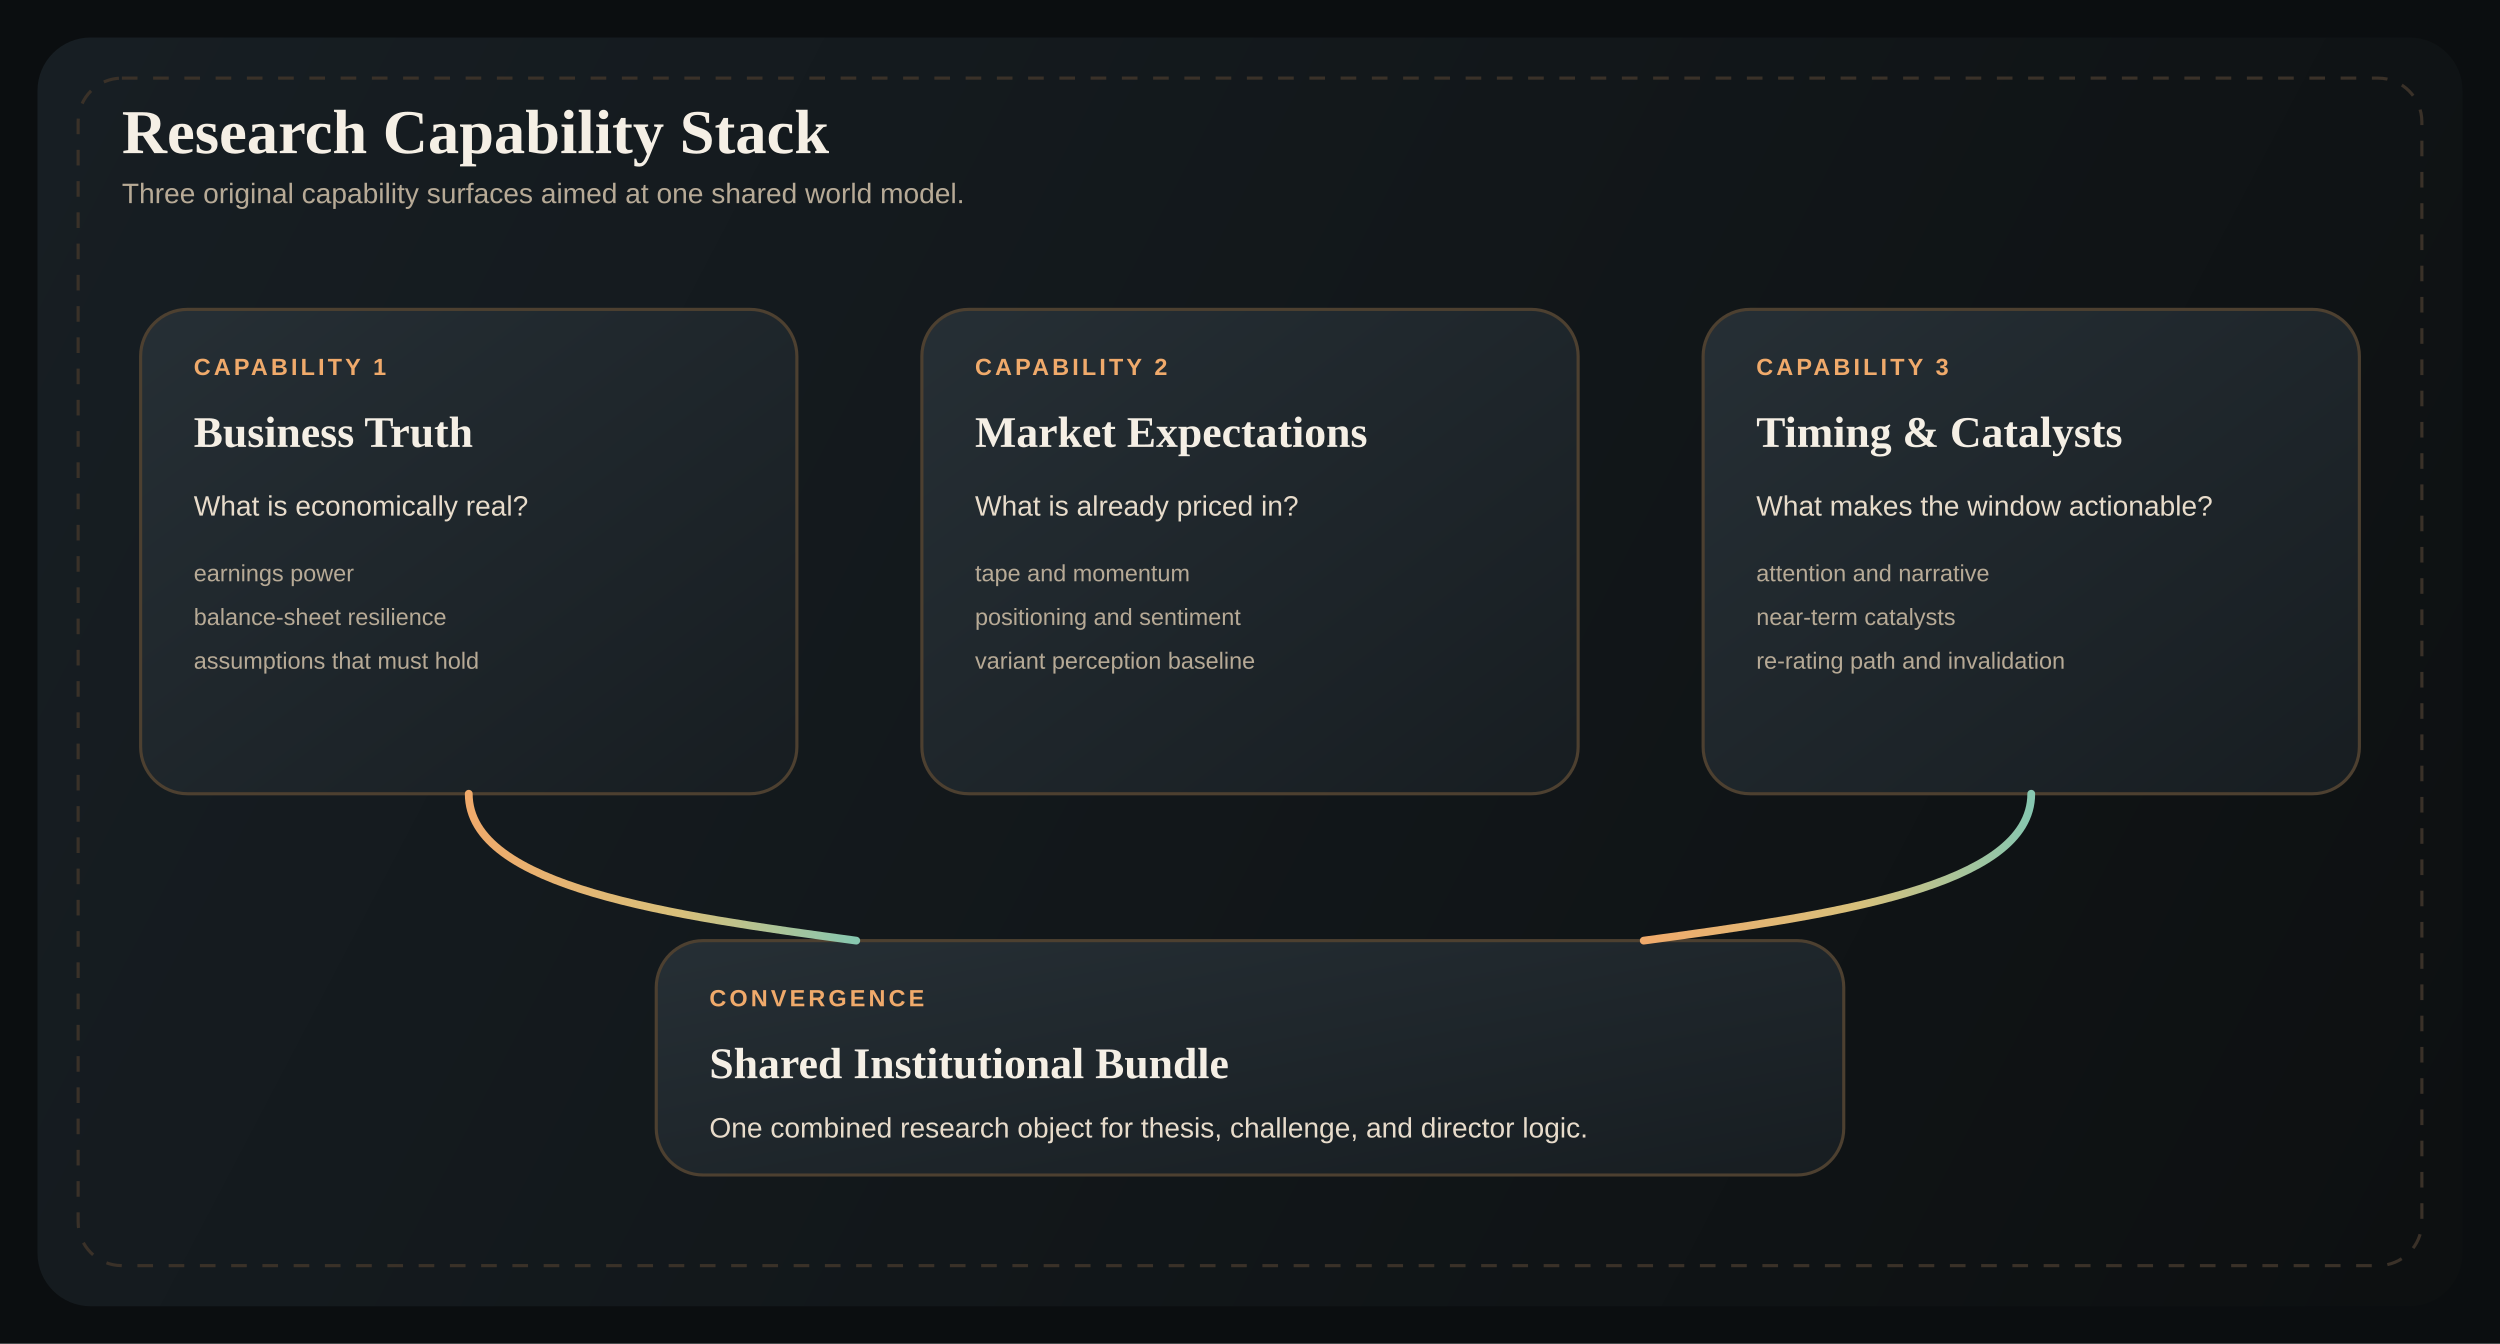
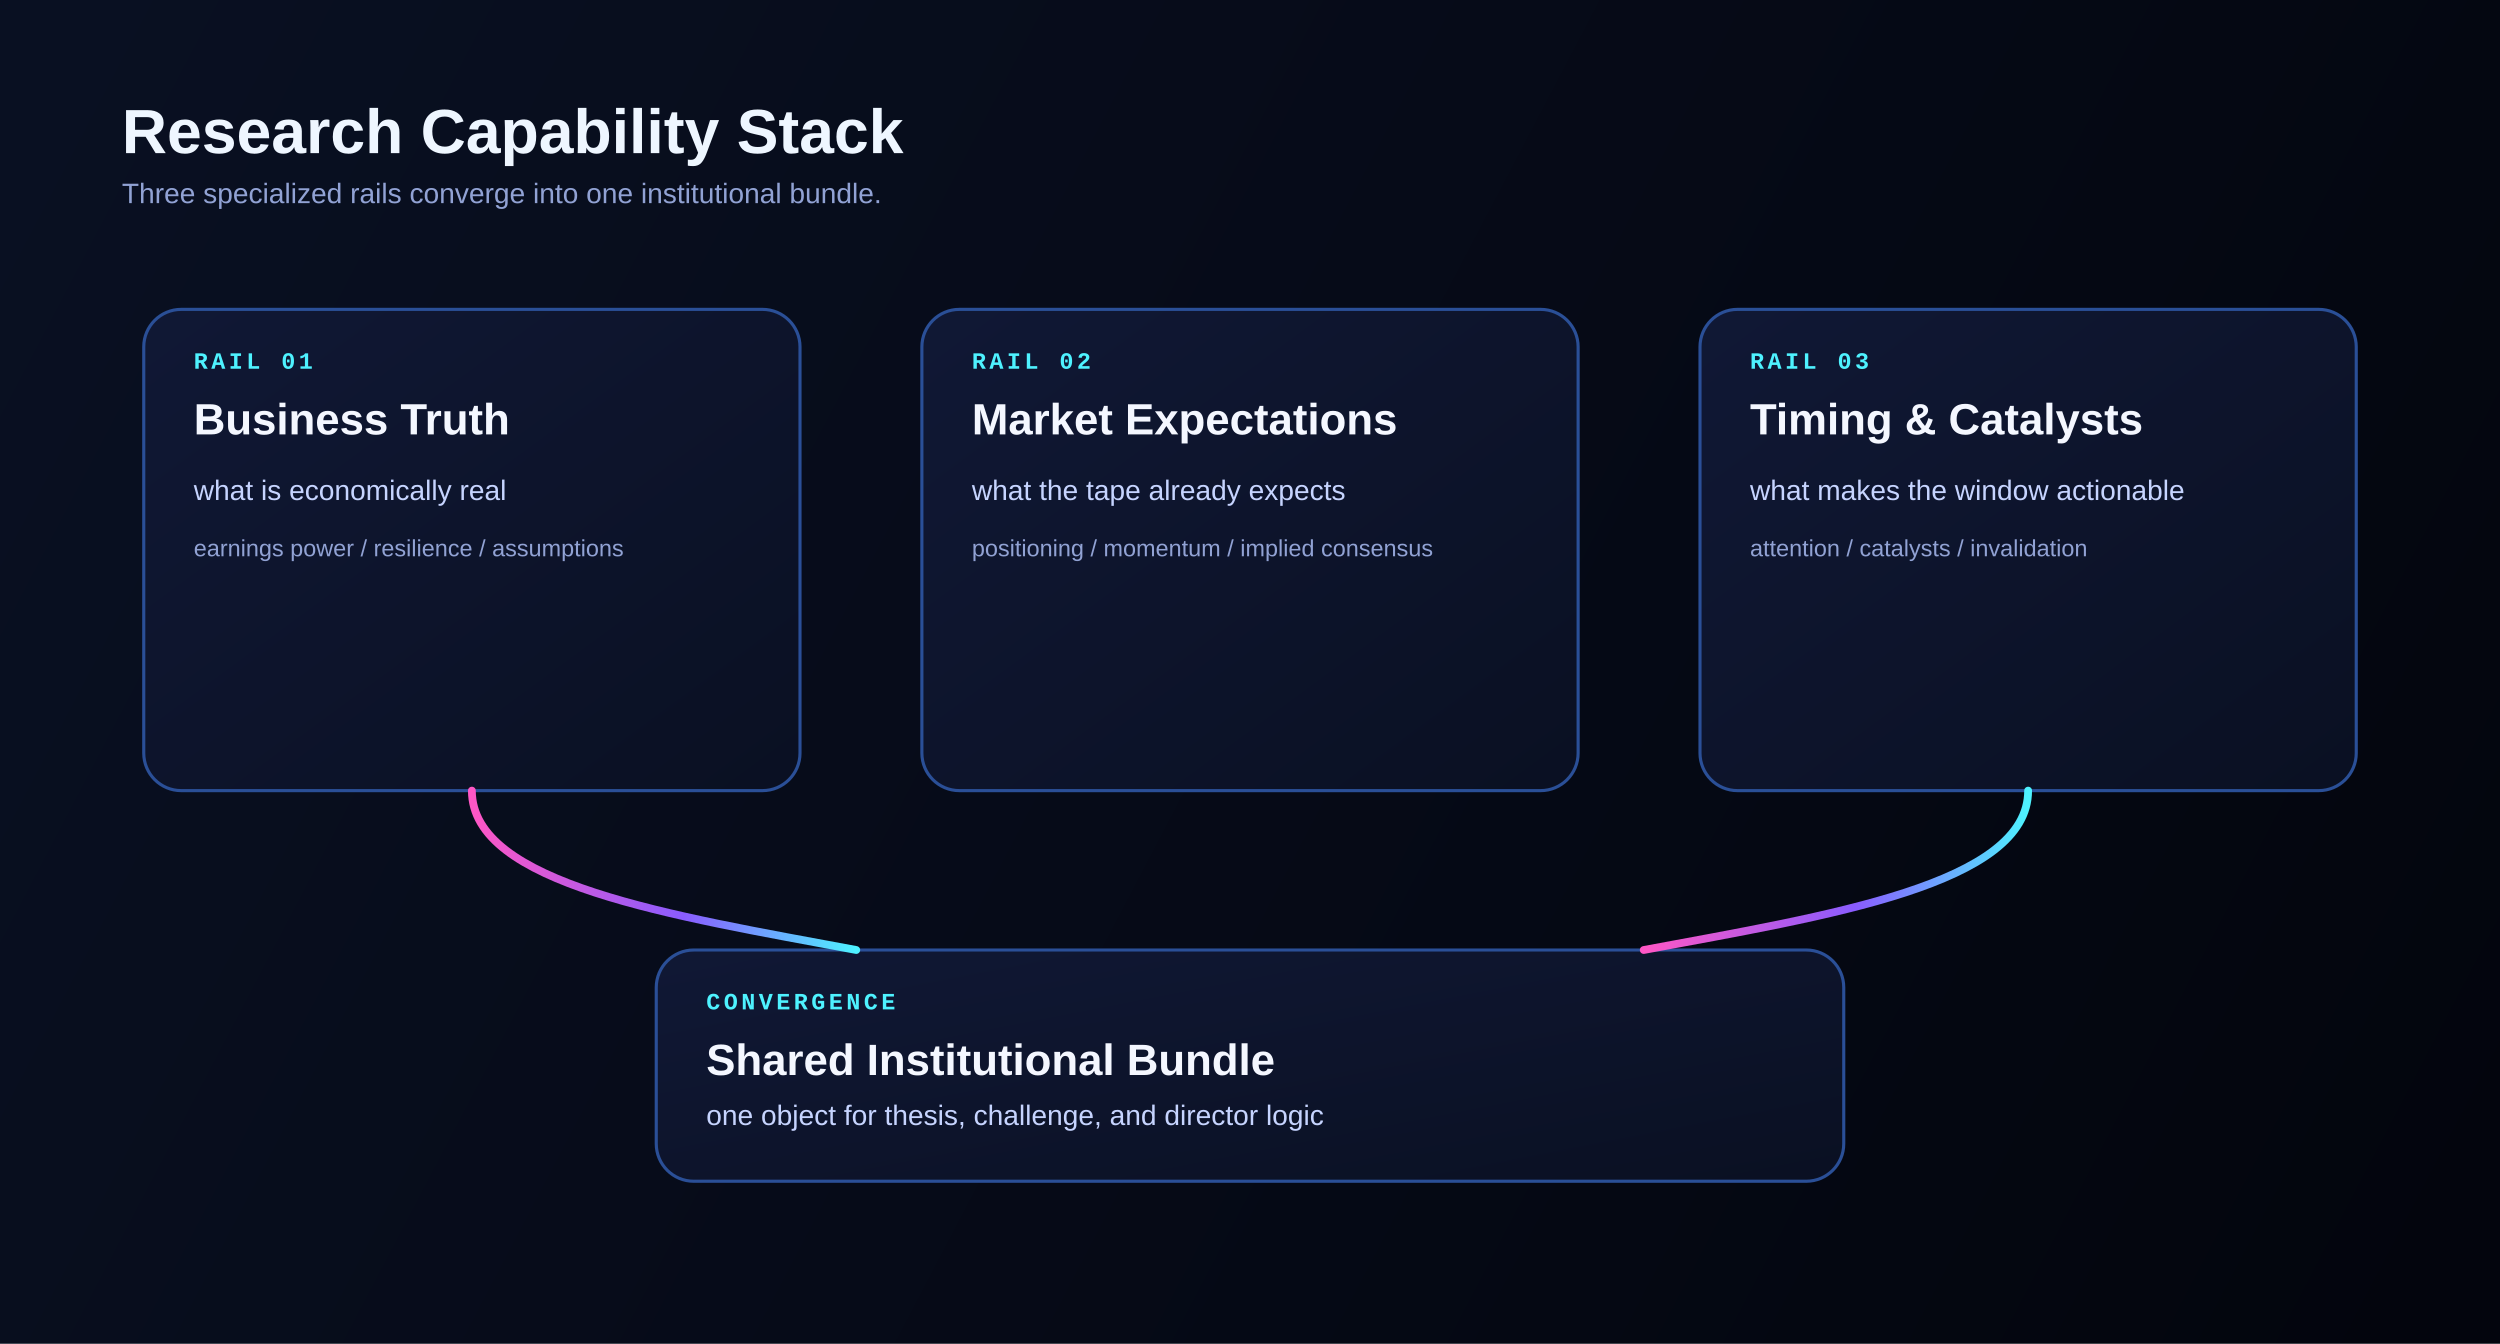
<svg xmlns="http://www.w3.org/2000/svg" width="1600" height="860" viewBox="0 0 1600 860" role="img" aria-labelledby="title desc">
  <defs>
-     <linearGradient id="rs-bg" x1="42" y1="34" x2="1550" y2="824" gradientUnits="userSpaceOnUse">
-       <stop offset="0%" stop-color="#171e23" />
-       <stop offset="100%" stop-color="#0d1011" />
+     <linearGradient id="rs-bg" x1="36" y1="30" x2="1560" y2="830" gradientUnits="userSpaceOnUse">
+       <stop offset="0%" stop-color="#091022" />
+       <stop offset="100%" stop-color="#03050d" />
    </linearGradient>
    <linearGradient id="rs-panel" x1="0%" y1="0%" x2="100%" y2="100%">
-       <stop offset="0%" stop-color="#262f35" />
-       <stop offset="100%" stop-color="#171d21" />
+       <stop offset="0%" stop-color="#101835" />
+       <stop offset="100%" stop-color="#0a1022" />
    </linearGradient>
    <linearGradient id="rs-line" x1="0%" y1="0%" x2="100%" y2="0%">
-       <stop offset="0%" stop-color="#f0aa6b" />
-       <stop offset="55%" stop-color="#d8c07b" />
-       <stop offset="100%" stop-color="#87c7b0" />
+       <stop offset="0%" stop-color="#ff57c5" />
+       <stop offset="55%" stop-color="#8a5cff" />
+       <stop offset="100%" stop-color="#4ef2ff" />
    </linearGradient>
    <style>
-       .title { font: 700 40px Georgia, "Times New Roman", serif; fill: #f5efe5; }
-       .subtitle { font: 400 18px Arial, Helvetica, sans-serif; fill: #b7aa96; }
-       .label { font: 700 15px Arial, Helvetica, sans-serif; fill: #f0aa6b; letter-spacing: 2px; }
-       .heading { font: 700 28px Georgia, "Times New Roman", serif; fill: #f5efe5; }
-       .body { font: 400 18px Arial, Helvetica, sans-serif; fill: #e8dccb; }
-       .small { font: 400 15px Arial, Helvetica, sans-serif; fill: #b7aa96; }
-       .panel { fill: url(#rs-panel); stroke: #4d4030; stroke-width: 2; }
+       .title { font: 700 40px Arial, Helvetica, sans-serif; fill: #eef6ff; }
+       .subtitle { font: 400 18px Arial, Helvetica, sans-serif; fill: #91a2d4; }
+       .label { font: 700 15px "Courier New", monospace; fill: #4ef2ff; letter-spacing: 2.2px; }
+       .heading { font: 700 28px Arial, Helvetica, sans-serif; fill: #f4f7ff; }
+       .body { font: 400 18px Arial, Helvetica, sans-serif; fill: #c6d4ff; }
+       .small { font: 400 15px Arial, Helvetica, sans-serif; fill: #91a2d4; }
+       .panel { fill: url(#rs-panel); stroke: #2a4f97; stroke-width: 2; }
      .line { fill: none; stroke: url(#rs-line); stroke-width: 5; stroke-linecap: round; stroke-linejoin: round; }
-       .guide { fill: none; stroke: #3a3128; stroke-width: 2; stroke-dasharray: 10 10; }
    </style>
  </defs>
-   <rect width="1600" height="860" fill="#0b0e10" />
-   <rect x="24" y="24" width="1552" height="812" rx="34" fill="url(#rs-bg)" />
-   <rect x="50" y="50" width="1500" height="760" rx="28" class="guide" />
+   <rect width="1600" height="860" fill="url(#rs-bg)" />
  <text x="78" y="98" class="title">Research Capability Stack</text>
-   <text x="78" y="130" class="subtitle">Three original capability surfaces aimed at one shared world model.</text>
-   <rect x="90" y="198" width="420" height="310" rx="30" class="panel" />
-   <text x="124" y="240" class="label">CAPABILITY 1</text>
-   <text x="124" y="286" class="heading">Business Truth</text>
-   <text x="124" y="330" class="body">What is economically real?</text>
-   <text x="124" y="372" class="small">earnings power</text>
-   <text x="124" y="400" class="small">balance-sheet resilience</text>
-   <text x="124" y="428" class="small">assumptions that must hold</text>
-   <rect x="590" y="198" width="420" height="310" rx="30" class="panel" />
-   <text x="624" y="240" class="label">CAPABILITY 2</text>
-   <text x="624" y="286" class="heading">Market Expectations</text>
-   <text x="624" y="330" class="body">What is already priced in?</text>
-   <text x="624" y="372" class="small">tape and momentum</text>
-   <text x="624" y="400" class="small">positioning and sentiment</text>
-   <text x="624" y="428" class="small">variant perception baseline</text>
-   <rect x="1090" y="198" width="420" height="310" rx="30" class="panel" />
-   <text x="1124" y="240" class="label">CAPABILITY 3</text>
-   <text x="1124" y="286" class="heading">Timing &amp; Catalysts</text>
-   <text x="1124" y="330" class="body">What makes the window actionable?</text>
-   <text x="1124" y="372" class="small">attention and narrative</text>
-   <text x="1124" y="400" class="small">near-term catalysts</text>
-   <text x="1124" y="428" class="small">re-rating path and invalidation</text>
-   <rect x="420" y="602" width="760" height="150" rx="30" class="panel" />
-   <text x="454" y="644" class="label">CONVERGENCE</text>
-   <text x="454" y="690" class="heading">Shared Institutional Bundle</text>
-   <text x="454" y="728" class="body">One combined research object for thesis, challenge, and director logic.</text>
-   <path d="M300 508C300 568 430 586 548 602" class="line" />
-   <path d="M800 508V602" class="line" />
-   <path d="M1300 508C1300 568 1170 586 1052 602" class="line" />
+   <text x="78" y="130" class="subtitle">Three specialized rails converge into one institutional bundle.</text>
+   <rect x="92" y="198" width="420" height="308" rx="24" class="panel" />
+   <text x="124" y="236" class="label">RAIL 01</text>
+   <text x="124" y="278" class="heading">Business Truth</text>
+   <text x="124" y="320" class="body">what is economically real</text>
+   <text x="124" y="356" class="small">earnings power / resilience / assumptions</text>
+   <rect x="590" y="198" width="420" height="308" rx="24" class="panel" />
+   <text x="622" y="236" class="label">RAIL 02</text>
+   <text x="622" y="278" class="heading">Market Expectations</text>
+   <text x="622" y="320" class="body">what the tape already expects</text>
+   <text x="622" y="356" class="small">positioning / momentum / implied consensus</text>
+   <rect x="1088" y="198" width="420" height="308" rx="24" class="panel" />
+   <text x="1120" y="236" class="label">RAIL 03</text>
+   <text x="1120" y="278" class="heading">Timing &amp; Catalysts</text>
+   <text x="1120" y="320" class="body">what makes the window actionable</text>
+   <text x="1120" y="356" class="small">attention / catalysts / invalidation</text>
+   <rect x="420" y="608" width="760" height="148" rx="24" class="panel" />
+   <text x="452" y="646" class="label">CONVERGENCE</text>
+   <text x="452" y="688" class="heading">Shared Institutional Bundle</text>
+   <text x="452" y="720" class="body">one object for thesis, challenge, and director logic</text>
+   <path d="M302 506C302 566 430 586 548 608" class="line" />
+   <path d="M800 506V608" class="line" />
+   <path d="M1298 506C1298 566 1170 586 1052 608" class="line" />
</svg>
